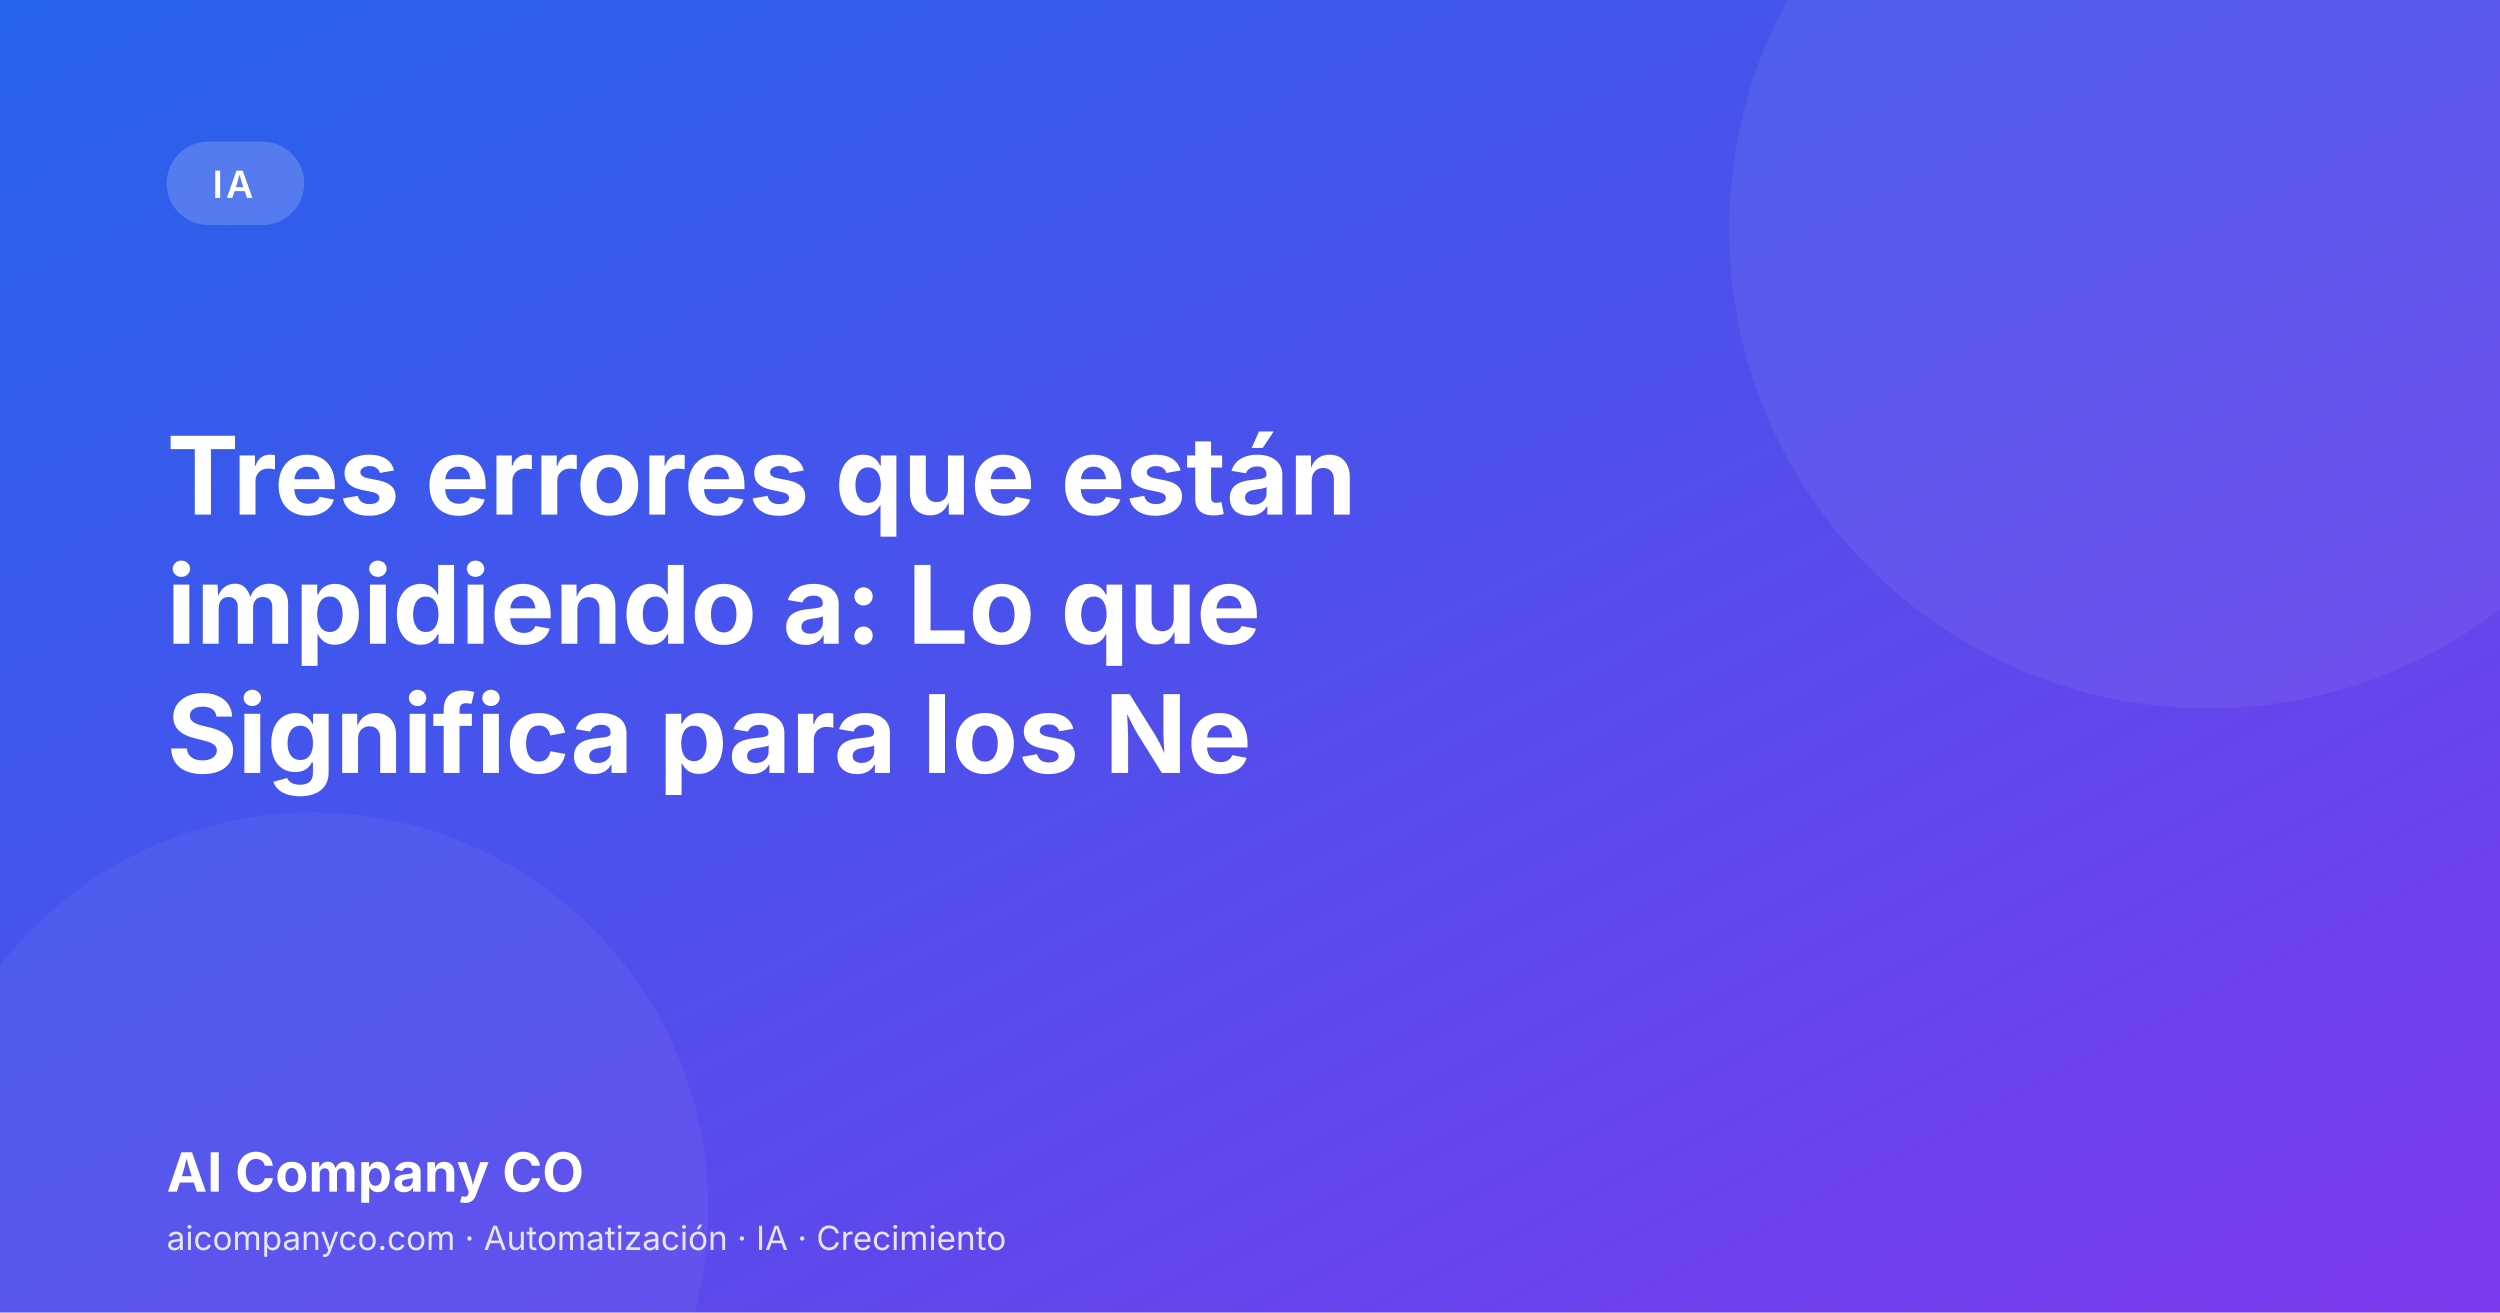
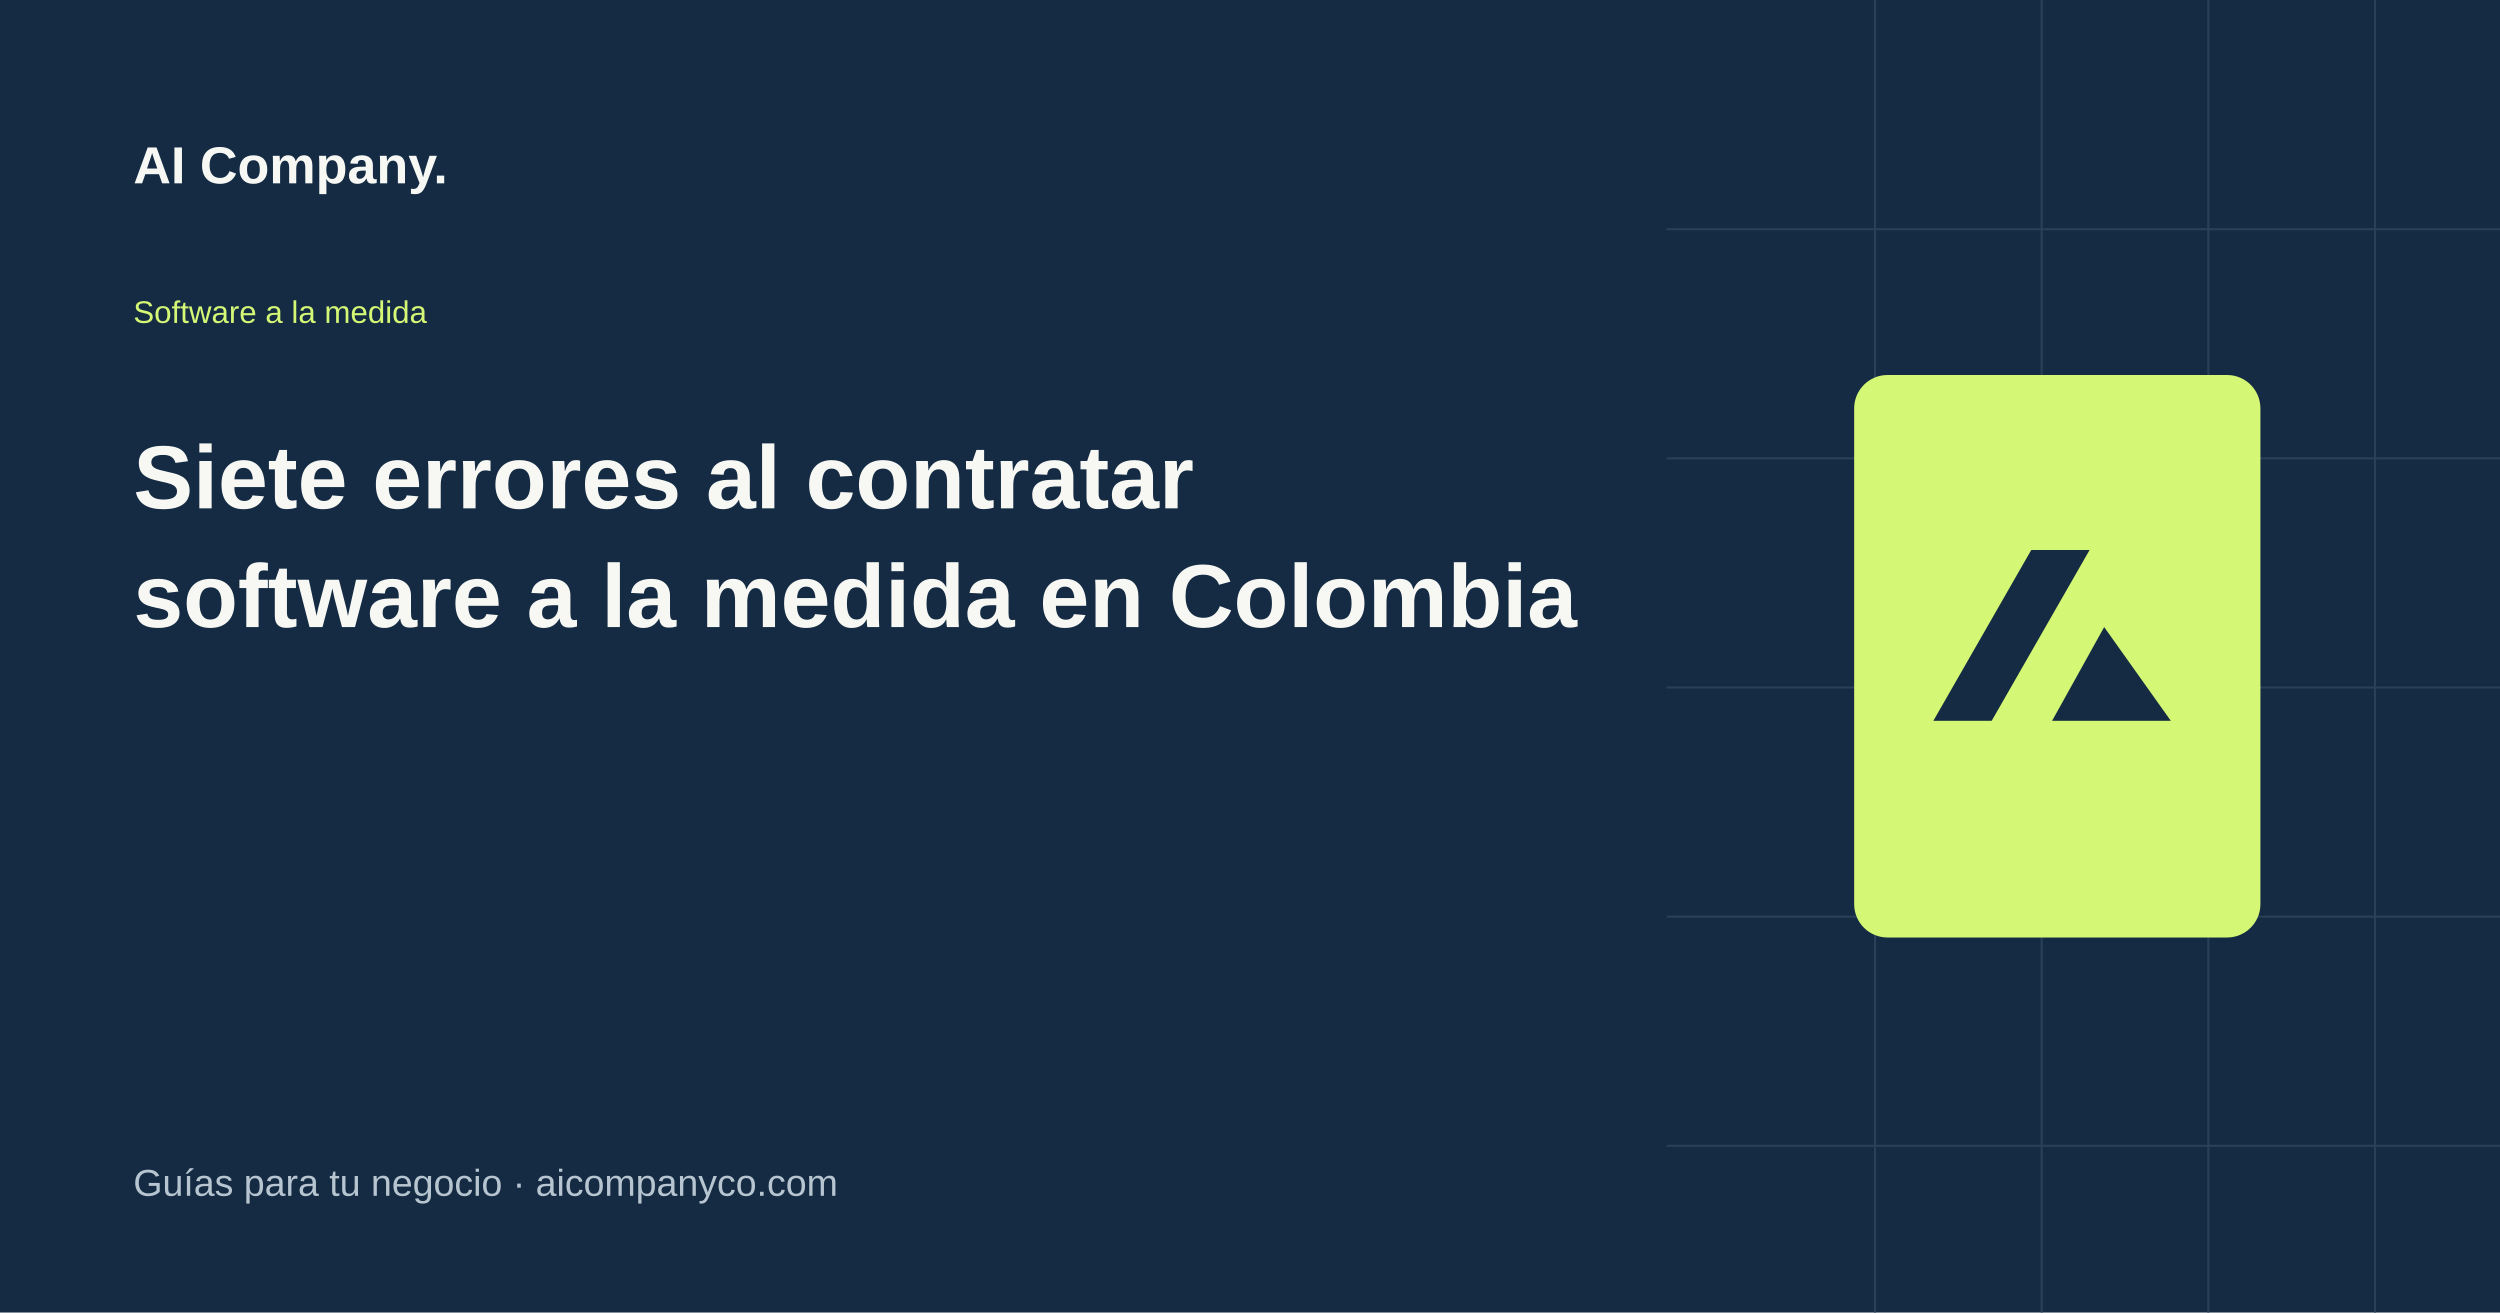
- <svg xmlns="http://www.w3.org/2000/svg" width="1200" height="630" viewBox="0 0 1200 630" role="img" aria-label="Tres errores que están impidiendo a: Lo que Significa para los Ne">
-   <defs>
-     <linearGradient id="bg" x1="0" y1="0" x2="1" y2="1">
-       <stop offset="0" stop-color="#2563EB" />
-       <stop offset="1" stop-color="#7C3AED" />
-     </linearGradient>
-   </defs>
-   <rect width="1200" height="630" fill="url(#bg)" />
-   <circle cx="1060" cy="110" r="230" fill="#ffffff" opacity="0.06" />
-   <circle cx="150" cy="580" r="190" fill="#ffffff" opacity="0.05" />
-   <rect x="80" y="68" width="66" height="40" rx="20" fill="#ffffff" opacity="0.18" />
-   <text x="102" y="95" font-family="Inter, Arial, sans-serif" font-size="18" font-weight="600" fill="#ffffff" letter-spacing="1.5">IA</text>
-   <text font-family="'Space Grotesk', Inter, Arial, sans-serif" font-size="52" font-weight="700" fill="#ffffff">
-     <tspan x="80" y="247">Tres errores que están</tspan>
-     <tspan x="80" y="309">impidiendo a: Lo que</tspan>
-     <tspan x="80" y="371">Significa para los Ne</tspan>
+ <svg xmlns="http://www.w3.org/2000/svg" width="1200" height="630" viewBox="0 0 1200 630">
+   <rect width="1200" height="630" fill="#142b43" />
+   <path d="M900 0v630M980 0v630M1060 0v630M1140 0v630M800 110h400M800 220h400M800 330h400M800 440h400M800 550h400" stroke="#294157" />
+   <rect x="890" y="180" width="195" height="270" rx="16" fill="#d4f775" />
+   <path d="m928 346 47-82h28l-47 82zm57 0 25-45 32 45z" fill="#142b43" />
+   <text x="64" y="88" font-family="Arial,sans-serif" font-size="25" font-weight="700" fill="#f7f8f4">AI Company.</text>
+   <text x="64" y="155" font-family="Arial,sans-serif" font-size="15" fill="#d4f775">Software a la medida</text>
+   <text x="64" y="244" font-family="Arial,sans-serif" font-size="43" font-weight="700" fill="#f7f8f4">
+     <tspan x="64" dy="0">Siete errores al contratar</tspan>
+     <tspan x="64" dy="57">software a la medida en Colombia</tspan>
  </text>
-   <text x="80" y="572" font-family="Inter, Arial, sans-serif" font-size="26" font-weight="700" fill="#ffffff">AI Company CO</text>
-   <text x="80" y="600" font-family="Inter, Arial, sans-serif" font-size="16" fill="#ffffff" opacity="0.85">aicompanyco.com · Automatización · IA · Crecimiento</text>
+   <text x="64" y="574" font-family="Arial,sans-serif" font-size="18" fill="#b7c5d0">Guías para tu negocio · aicompanyco.com</text>
</svg>
